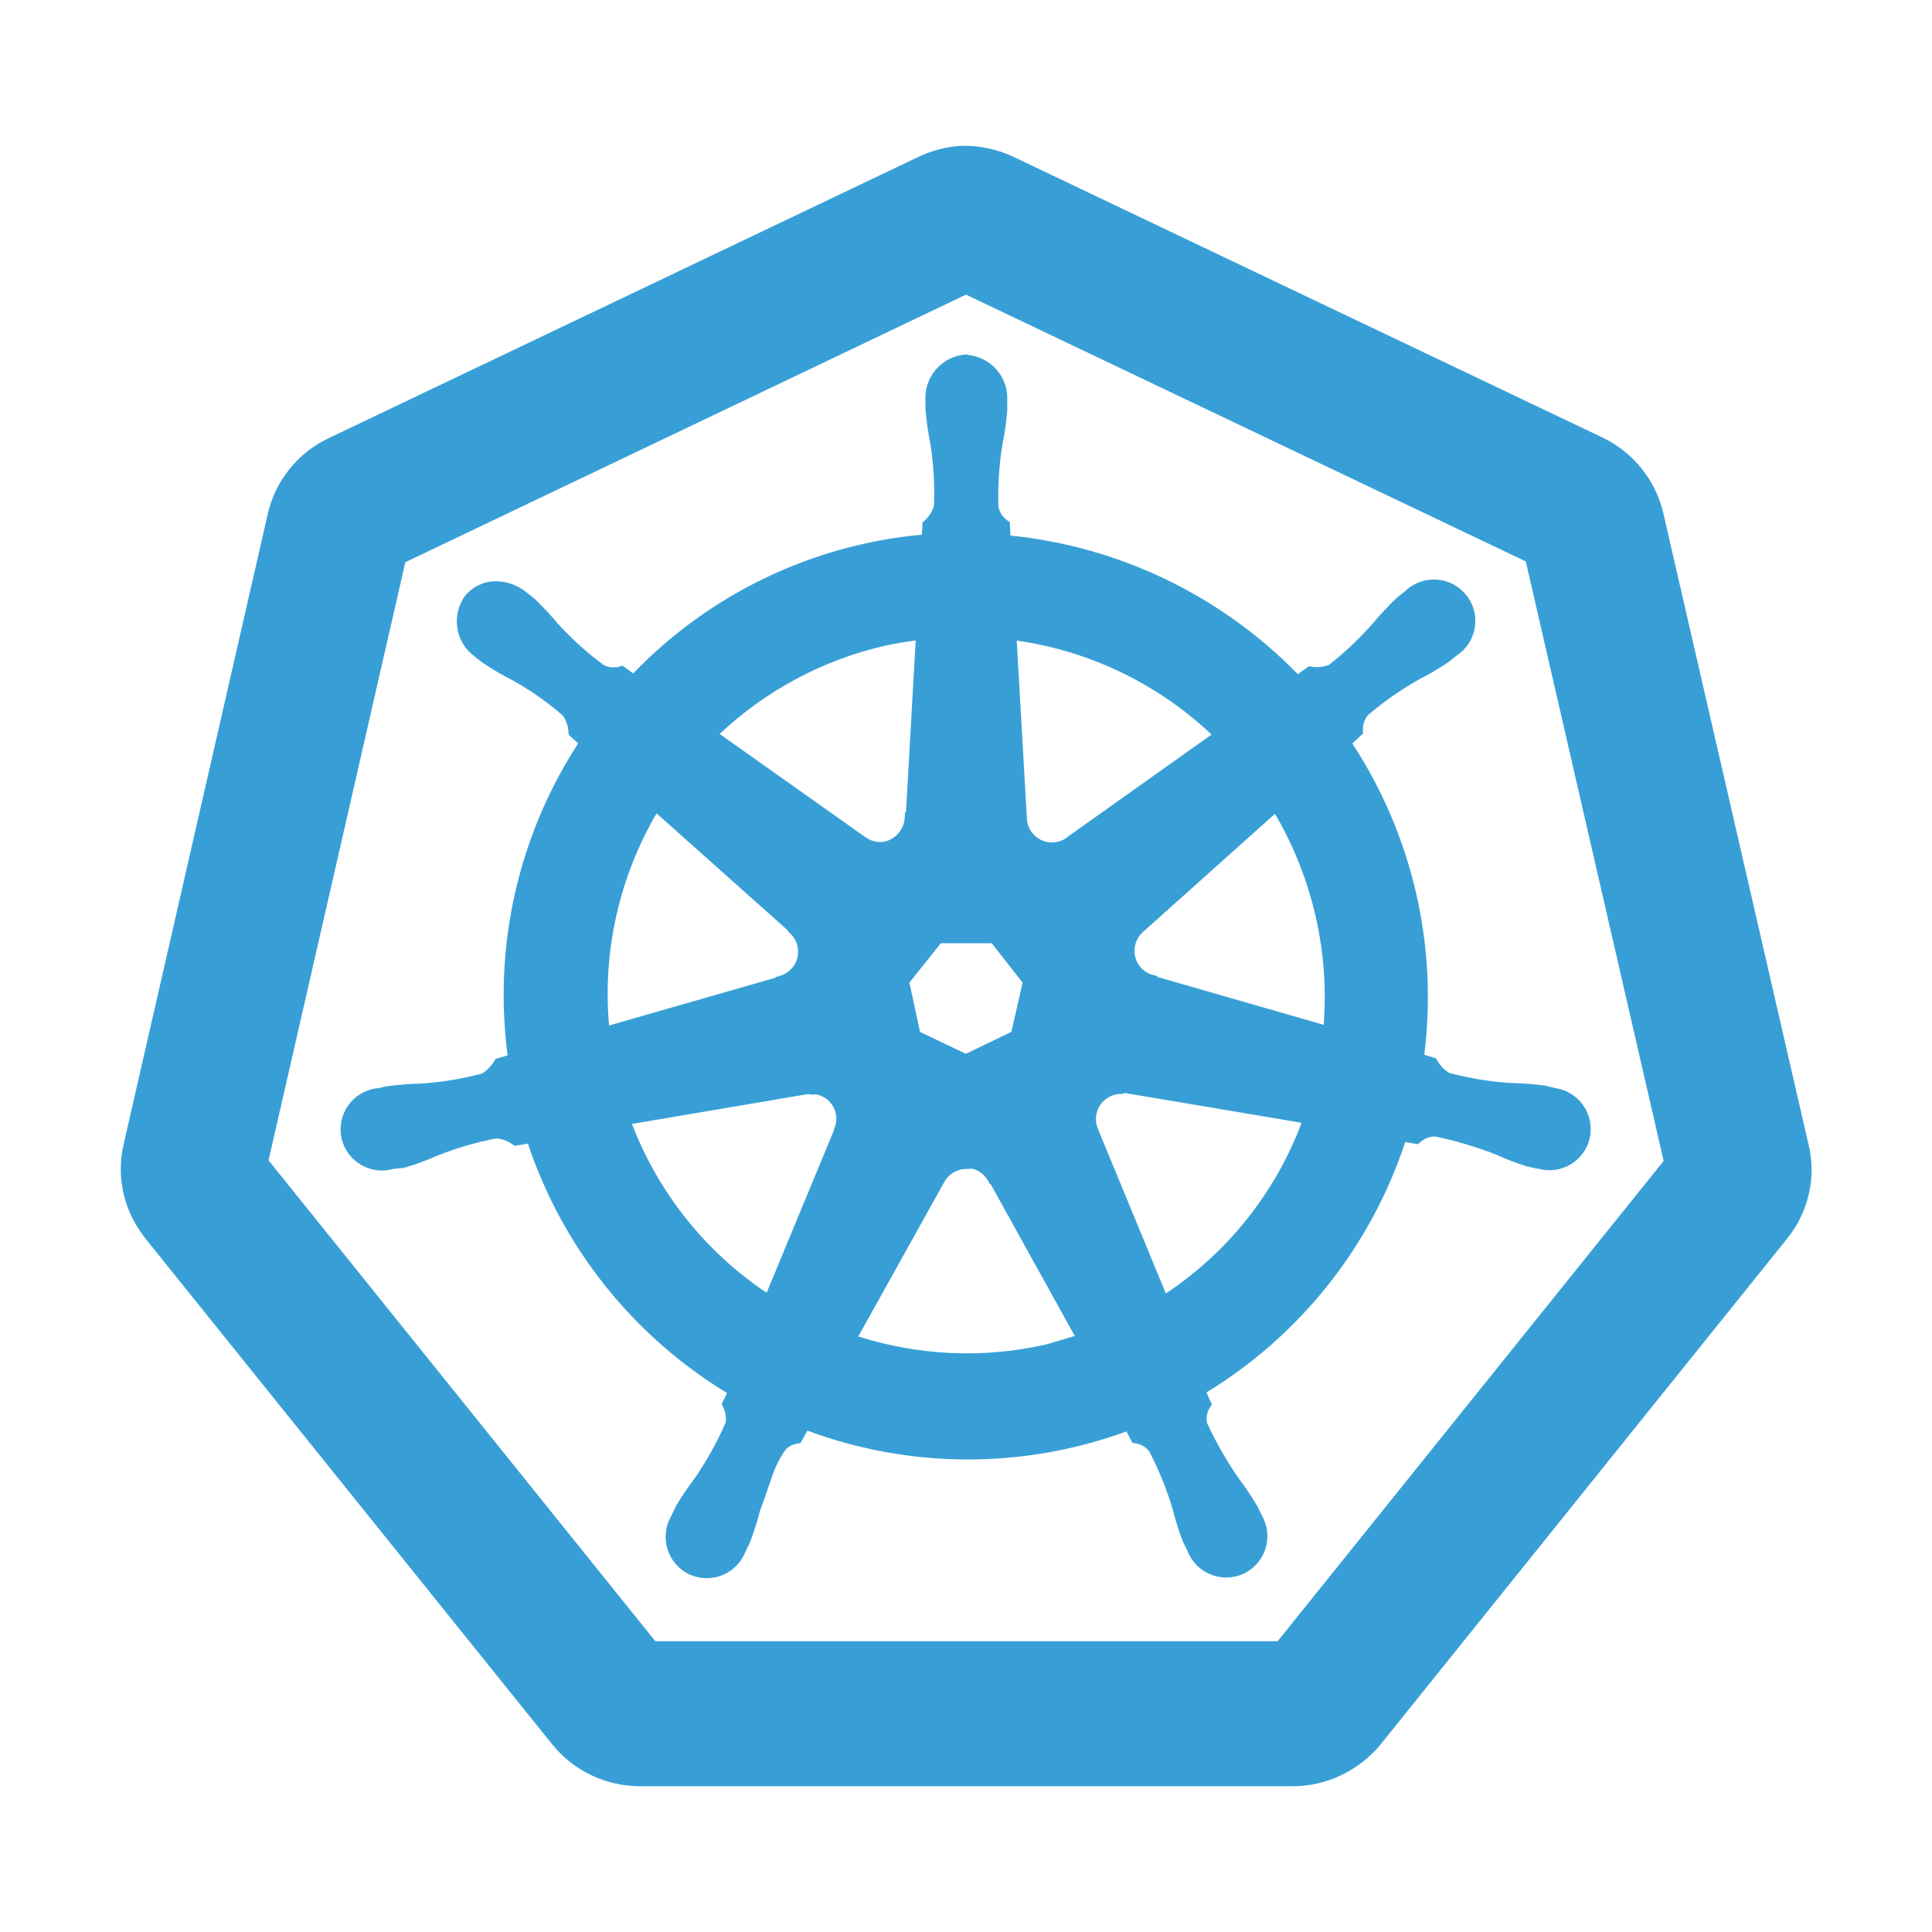
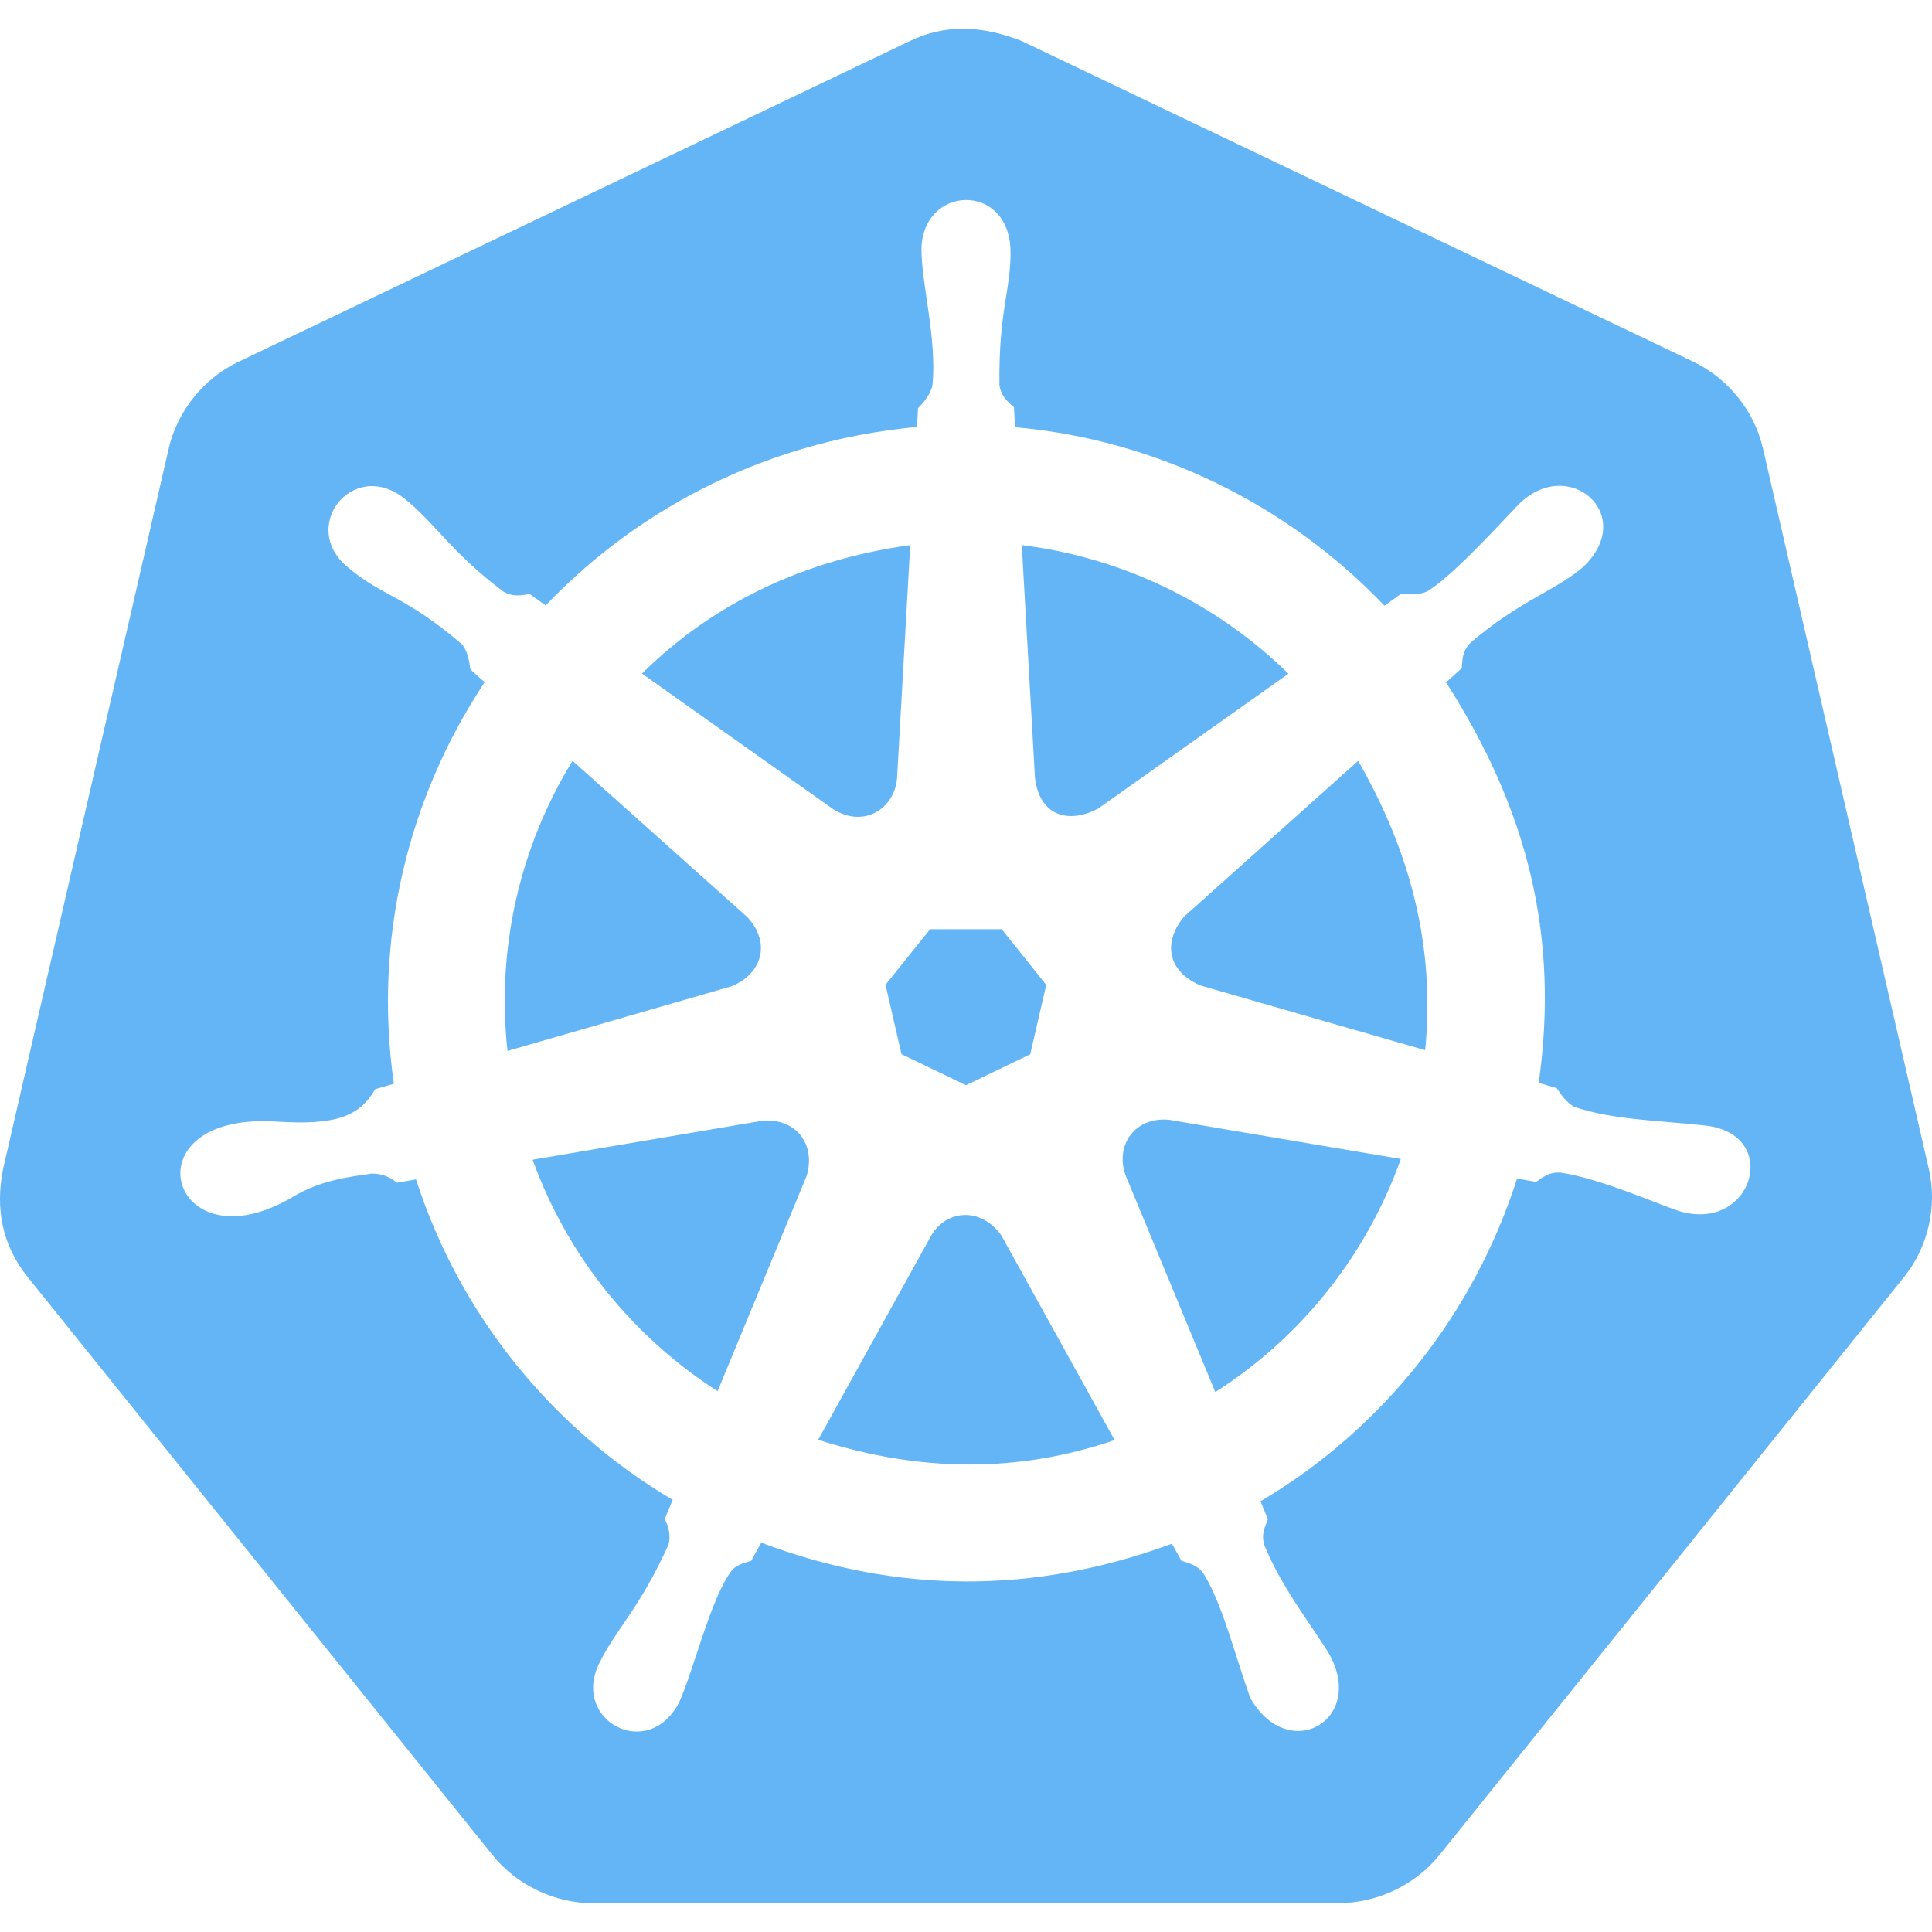
- <svg xmlns="http://www.w3.org/2000/svg" width="20" height="20" viewBox="0 0 20 20" fill="none">
-   <path fill-rule="evenodd" clip-rule="evenodd" d="M10.025 3.675a.45.45 0 0 1 .402.468v.113q-.015.177-.051.352a3.3 3.3 0 0 0-.04.642.23.23 0 0 0 .092.137l.025.018.002.03.001.03.005.079a4.84 4.84 0 0 1 2.974 1.435l.115-.082.026.004q.092.015.18-.017.25-.196.46-.436.115-.137.244-.26l.004-.003.078-.062a.429.429 0 1 1 .532.667l-.082.066a3 3 0 0 1-.307.18q-.28.158-.526.369a.23.23 0 0 0-.05.158l.002.03-.112.103c.623.952.887 2.095.745 3.223l.12.036.013.022a.35.35 0 0 0 .127.13q.31.083.632.104.179.003.356.027l.006.001.103.025a.43.43 0 0 1 .356.519.43.43 0 0 1-.54.314h-.012v-.001l-.04-.009-.006-.001-.05-.011h-.002a3 3 0 0 1-.332-.128 4 4 0 0 0-.618-.182.23.23 0 0 0-.156.06l-.022.02-.132-.023a4.8 4.8 0 0 1-2.057 2.592q.018.046.04.093l.016.031-.02.03a.22.22 0 0 0-.03.165q.138.296.32.561.107.142.198.295l.003.005.047.096a.43.43 0 0 1-.188.6.43.43 0 0 1-.583-.234l-.047-.095a3 3 0 0 1-.107-.34 3.4 3.4 0 0 0-.242-.596.22.22 0 0 0-.143-.084l-.031-.004-.062-.119a4.78 4.78 0 0 1-3.303-.008l-.07.128-.03.005a.23.23 0 0 0-.121.058 1 1 0 0 0-.141.275l-.046.13a4 4 0 0 1-.08.225 3 3 0 0 1-.107.337l-.002.005-.044.09a.43.43 0 0 1-.583.234.43.43 0 0 1-.188-.599l.048-.101q.09-.153.199-.296.188-.274.32-.577a.3.3 0 0 0-.029-.162l-.013-.027.055-.115a4.8 4.8 0 0 1-2.061-2.581l-.137.023-.021-.015a.34.34 0 0 0-.169-.062q-.316.06-.615.18-.163.072-.333.122l-.011.003-.104.01a.43.43 0 0 1-.539-.314.43.43 0 0 1 .36-.52h.012l.095-.021q.177-.024.356-.028.32-.021.63-.103a.4.4 0 0 0 .13-.133l.012-.02.124-.036a4.78 4.78 0 0 1 .73-3.229l-.098-.09-.002-.026a.34.34 0 0 0-.057-.171 3 3 0 0 0-.528-.37 3 3 0 0 1-.307-.18l-.005-.003-.074-.06a.45.45 0 0 1-.103-.623l.002-.003a.41.41 0 0 1 .343-.152.5.5 0 0 1 .289.11l.085.067q.129.123.243.259.217.239.476.43a.22.22 0 0 0 .165.016l.03-.009.111.08a4.75 4.75 0 0 1 2.988-1.436l.007-.127.02-.017a.34.34 0 0 0 .098-.152 3.3 3.3 0 0 0-.036-.64 3 3 0 0 1-.05-.352L9.58 4.24v-.1a.45.45 0 0 1 .416-.47h.019zM7.45 7.598l1.505 1.066c.079.058.18.07.263.026a.27.27 0 0 0 .148-.224l.003-.06h.01l.1-1.776a4 4 0 0 0-.307.052 3.7 3.7 0 0 0-1.722.916m3.075-.967.105 1.835a.26.26 0 0 0 .42.2l.002-.003 1.49-1.059a3.7 3.7 0 0 0-2.017-.973m-2.497 3.49v-.006l.046-.013a.26.26 0 0 0 .101-.444l-.021-.019V9.63L6.797 8.42a3.7 3.7 0 0 0-.492 2.196zm5.17-1.696-1.365 1.222a.26.26 0 0 0-.082.254c.02.093.09.166.183.191l.046.013v.008l1.723.496a3.76 3.76 0 0 0-.504-2.184m-1.563 2.89-.002.007-.045.003a.26.26 0 0 0-.224.36l.704 1.705a3.67 3.67 0 0 0 1.405-1.767l-1.822-.307zm-3.005.39v-.008l.005-.012a.257.257 0 0 0-.2-.358l-.005.006-.037-.004a.3.3 0 0 0-.049 0l-1.803.306a3.7 3.7 0 0 0 1.394 1.748zm1.625.554h-.008l-.018-.033a.26.26 0 0 0-.161-.127l-.071.002a.26.26 0 0 0-.22.13l-.893 1.604c.63.2 1.303.23 1.948.082l.293-.087zM9.74 9.764h.526l.32.408-.116.51-.472.227-.474-.227-.11-.51z" fill="#389fd6" />
-   <path fill-rule="evenodd" clip-rule="evenodd" d="M9.94 1.51a1.2 1.2 0 0 0-.445.12L3.4 4.537a1.15 1.15 0 0 0-.628.783L1.28 11.845c-.071.306-.014.627.164.89q.03.047.065.091l4.211 5.236c.223.273.557.43.91.429h6.753c.353 0 .688-.164.91-.434l4.209-5.237c.22-.273.303-.634.219-.976l-1.502-6.53a1.16 1.16 0 0 0-.629-.784l-6.085-2.9a1.2 1.2 0 0 0-.56-.12zM10 3.05 4.196 5.82 2.78 12.012l4.004 4.978h6.442l3.996-4.972-1.427-6.206z" fill="#389fd6" />
+ <svg xmlns="http://www.w3.org/2000/svg" width="20" height="20" viewBox="0 0 512 512">
+   <path fill="#64B5F6" fill-rule="evenodd" d="M.8 309.892 44.722 118.82c2.266-9.847 9.243-18.52 18.417-22.904l178.029-85.06c9.162-4.426 18.887-4.202 29.552 0l178.05 85.014c9.174 4.383 16.15 13.056 18.42 22.908l43.986 191.07c2.27 9.854-.224 20.676-6.577 28.574L381.42 491.653c-6.358 7.887-16.436 12.69-26.618 12.682l-197.604.046c-10.186.004-20.264-4.81-26.619-12.704L7.357 338.467C.427 329.8-1.212 320.177.8 309.892m245.99 17.53-29.963 54.135c26.587 8.509 52.79 8.946 78.553.075L265.367 327.4c-5.397-7.606-14.561-6.833-18.576.024m-44.757-30.414L141.15 307.34c9.395 25.997 26.96 47.186 49.016 61.338l23.586-57.006c2.598-8.503-2.987-15.46-11.719-14.664m96.194 14.313 23.842 57.585c22.98-14.64 40.176-36.518 49.166-61.77l-61.416-10.38c-8.955-.857-14.314 6.562-11.592 14.565m-63.558-50.35 4.236 18.396 17.087 8.215 17.034-8.19 4.232-18.397-11.793-14.743H246.49zm83.34.15 59.675 17.187c2.72-27.396-3.984-52.783-17.766-76.662l-46.067 41.227c-5.402 6.322-4.971 14.161 4.158 18.248m-119.956-18.07-46.319-41.429a121.48 121.48 0 0 0-17.24 76.887l59.376-17.136c7.98-3.229 10.593-11.415 4.183-18.322m92.991-28.781 50.402-35.734c-19.014-18.622-43.83-30.77-70.661-34.073l3.5 61.77c1.33 10.37 9.255 12.025 16.76 8.037m-120.913-35.758 50.729 35.963c8.297 5.13 16.174-.353 16.86-8.143l3.5-61.869c-27.73 3.791-52.166 15.26-71.09 34.049m274.691 142.386c-5.047-1.632-20.746-8.588-31.148-10.131-3.2-.252-4.831 1.275-6.603 2.444l-5.04-.882c-11.3 35.515-35.367 66.268-67.992 85.53l1.965 4.766c-.748 1.987-1.866 3.894-.91 6.953 4.442 10.71 11.052 19.138 16.787 28.126 10.645 17.827-10.283 30.183-20.554 12.267-3.944-11.015-7.349-24.747-12.208-32.68-1.8-2.657-4.004-2.995-6.024-3.654l-2.52-4.536c-36.787 13.552-73.058 13.218-108.841-.28l-2.673 4.84c-1.99.532-3.907 1.075-5.084 2.477-5.57 7.087-10.1 26.445-13.995 34.999-8.173 15.739-28.41 4.976-21.318-10.058 4.699-9.666 10.806-14.647 18.515-31.784.575-1.973.075-4.992-1.051-6.67l2.142-5.144c-31.396-18.6-56.186-48.247-68.016-84.927l-5.142.882c-1.2-1.304-4.15-2.599-6.78-2.394-6.297.913-13.446 1.797-20.563 6.048-32.849 19.621-44.674-22.478-4.536-19.857 15.642 1.021 21.987-1.302 26.209-8.593l4.937-1.436c-5.532-38.33 3.832-75.946 24.067-106.4l-3.78-3.375c-.24-1.473-.555-4.875-2.367-6.804-14.875-12.707-21.086-12.681-29.764-20.01-13.667-10.701.874-29.275 14.542-18.575 8.094 6.4 12.573 14.432 26.284 24.697 2.772 1.614 4.902.965 7.008.682l4.257 3.024c21.971-23.14 55.366-43.273 98.386-47.304l.276-4.988c1.572-1.52 3.332-3.706 3.832-6.1 1.202-12.156-2.896-26.617-2.922-35.963.21-16.96 22.954-17.924 23.587 0 .266 10.456-3.18 16.021-2.922 35.963.464 3.173 2.319 4.43 3.854 5.898l.276 5.265c37.503 3.332 72.327 20.48 97.906 47.303l4.485-3.201c1.52.09 4.871.551 7.16-.78 5.928-3.807 14.8-13.202 23.688-22.63 13.198-13.615 31.939 2.488 17.314 16.353-7.319 6.294-16.7 8.824-29.938 20.138-2.194 2.343-2.028 4.563-2.221 6.678l-4.182 3.756c21.627 33.692 30.05 67.216 24.571 106.144l4.764 1.386c.855 1.213 2.615 4.158 5.088 5.119 10.27 3.274 20.58 3.352 34.175 4.787 20.534 2.167 12.75 28.717-6.981 22.63" clip-rule="evenodd" />
</svg>
